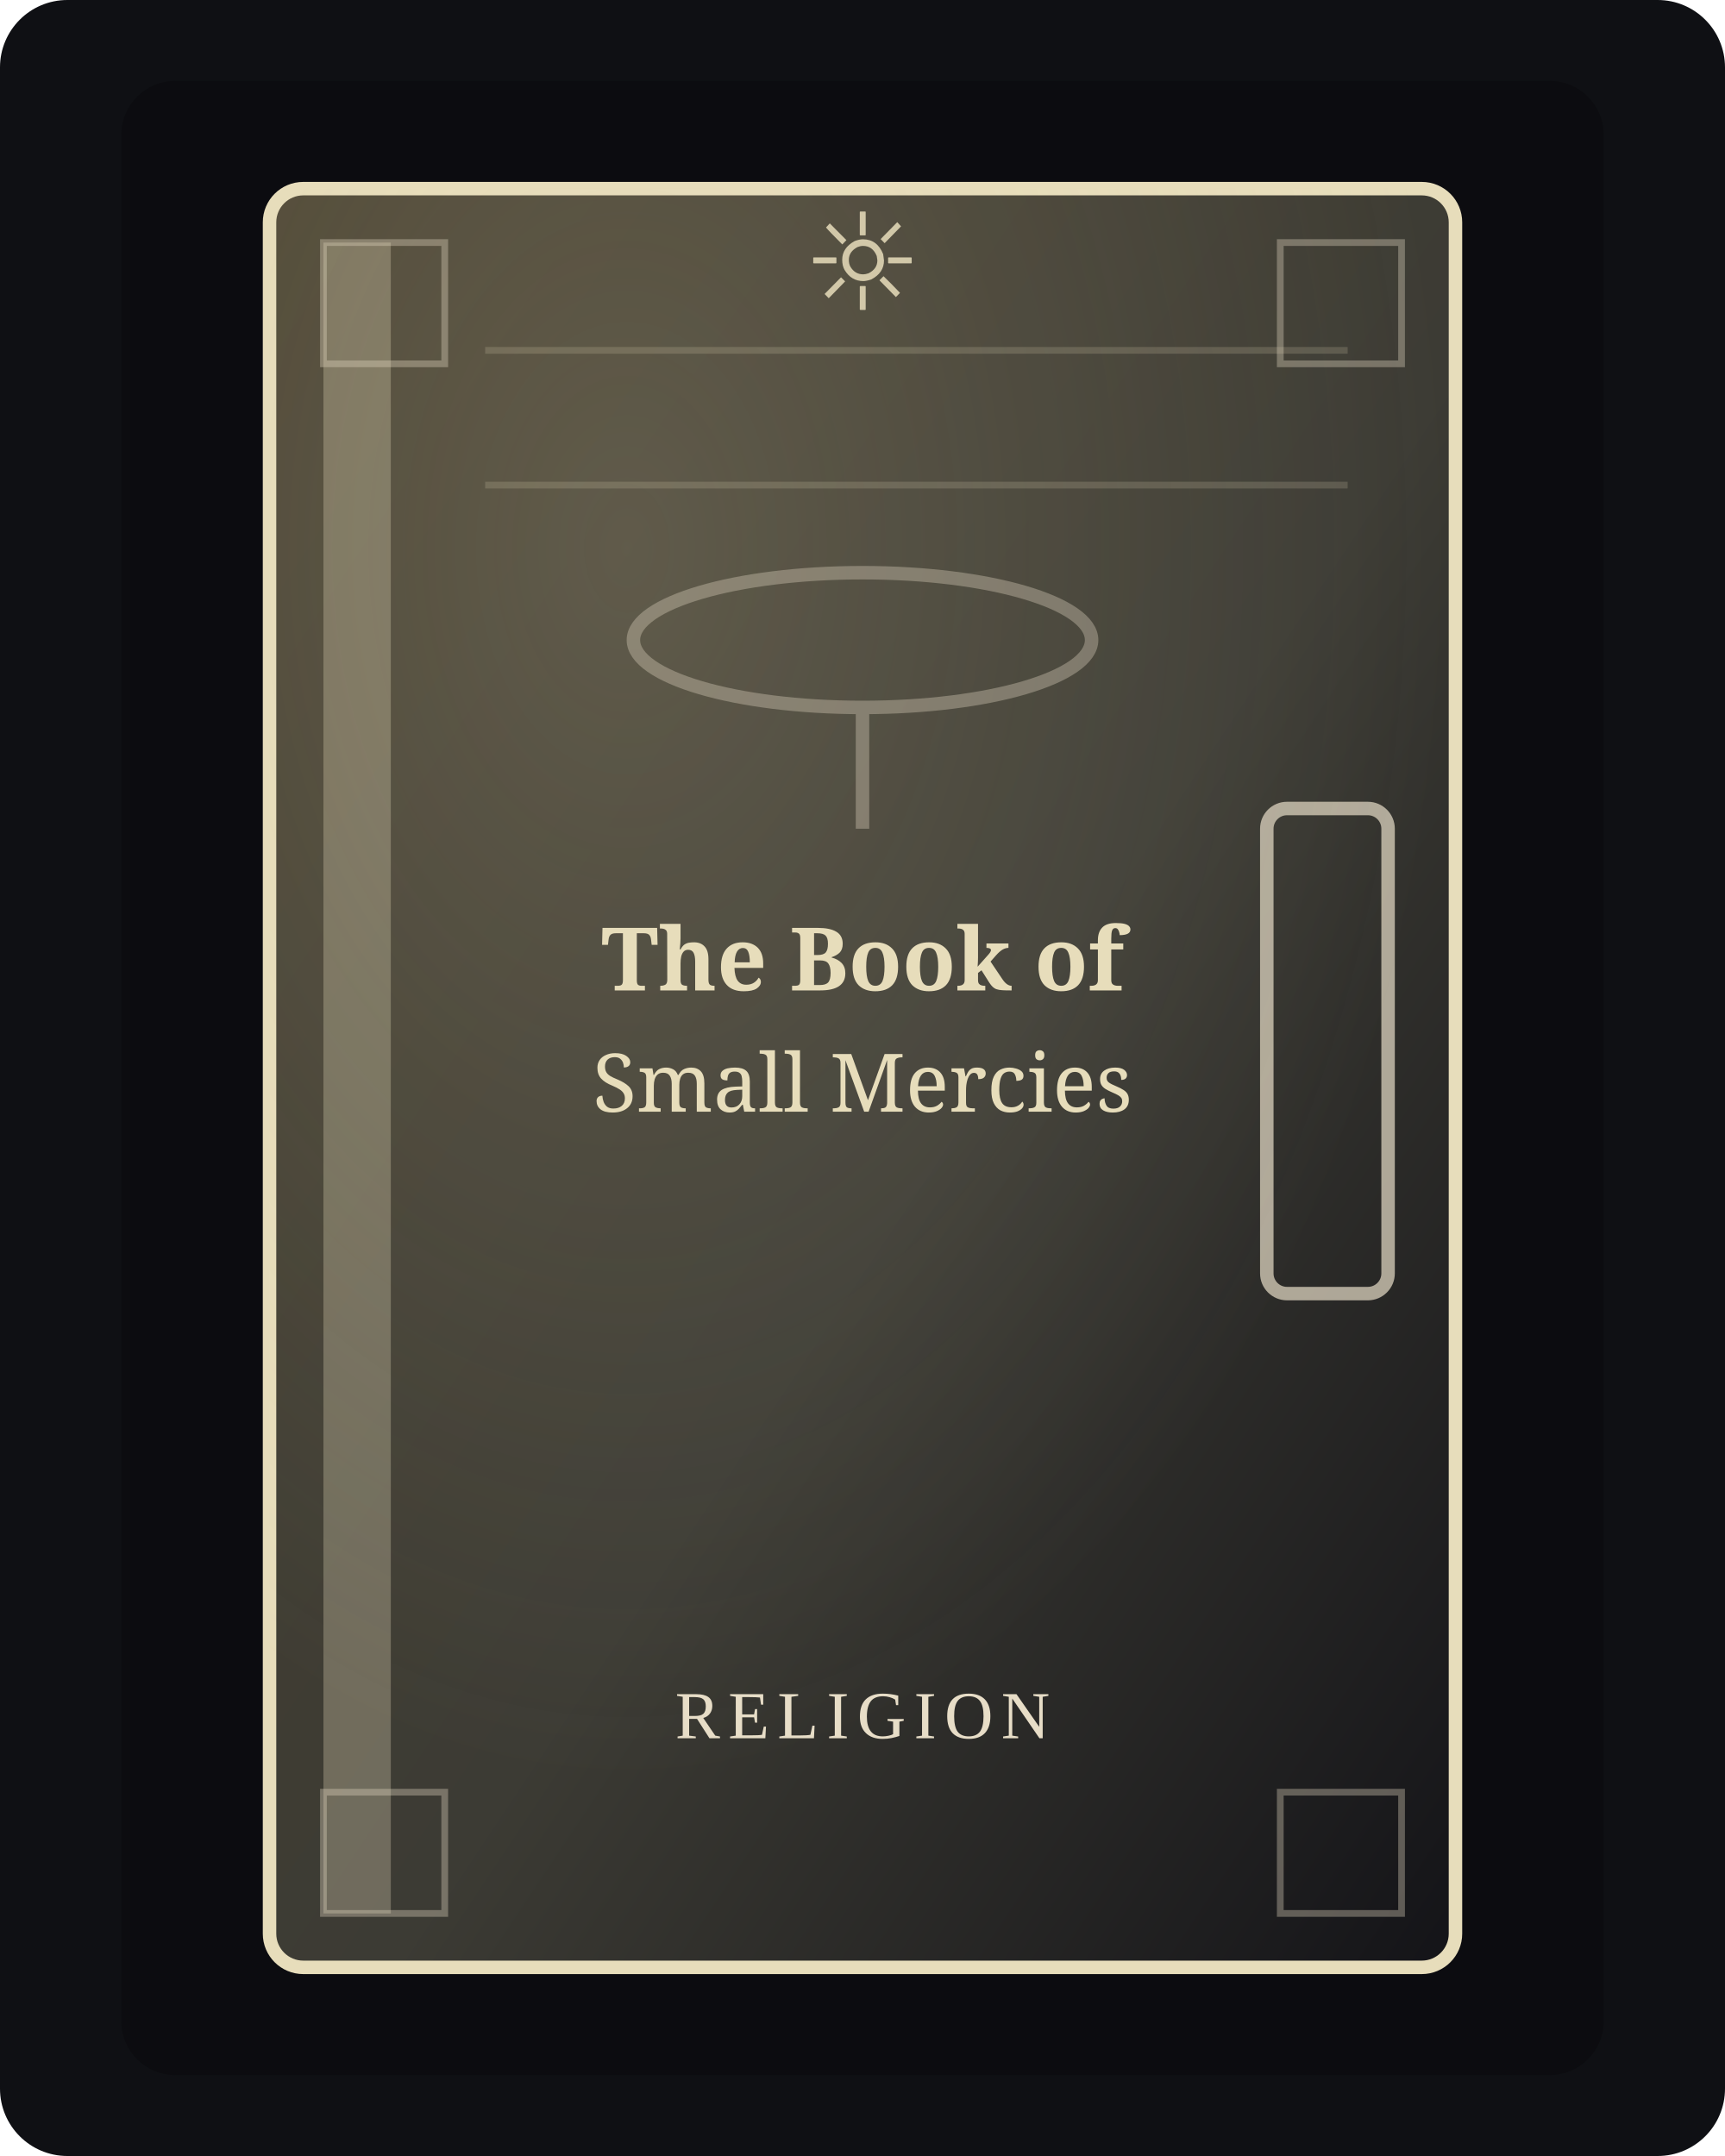
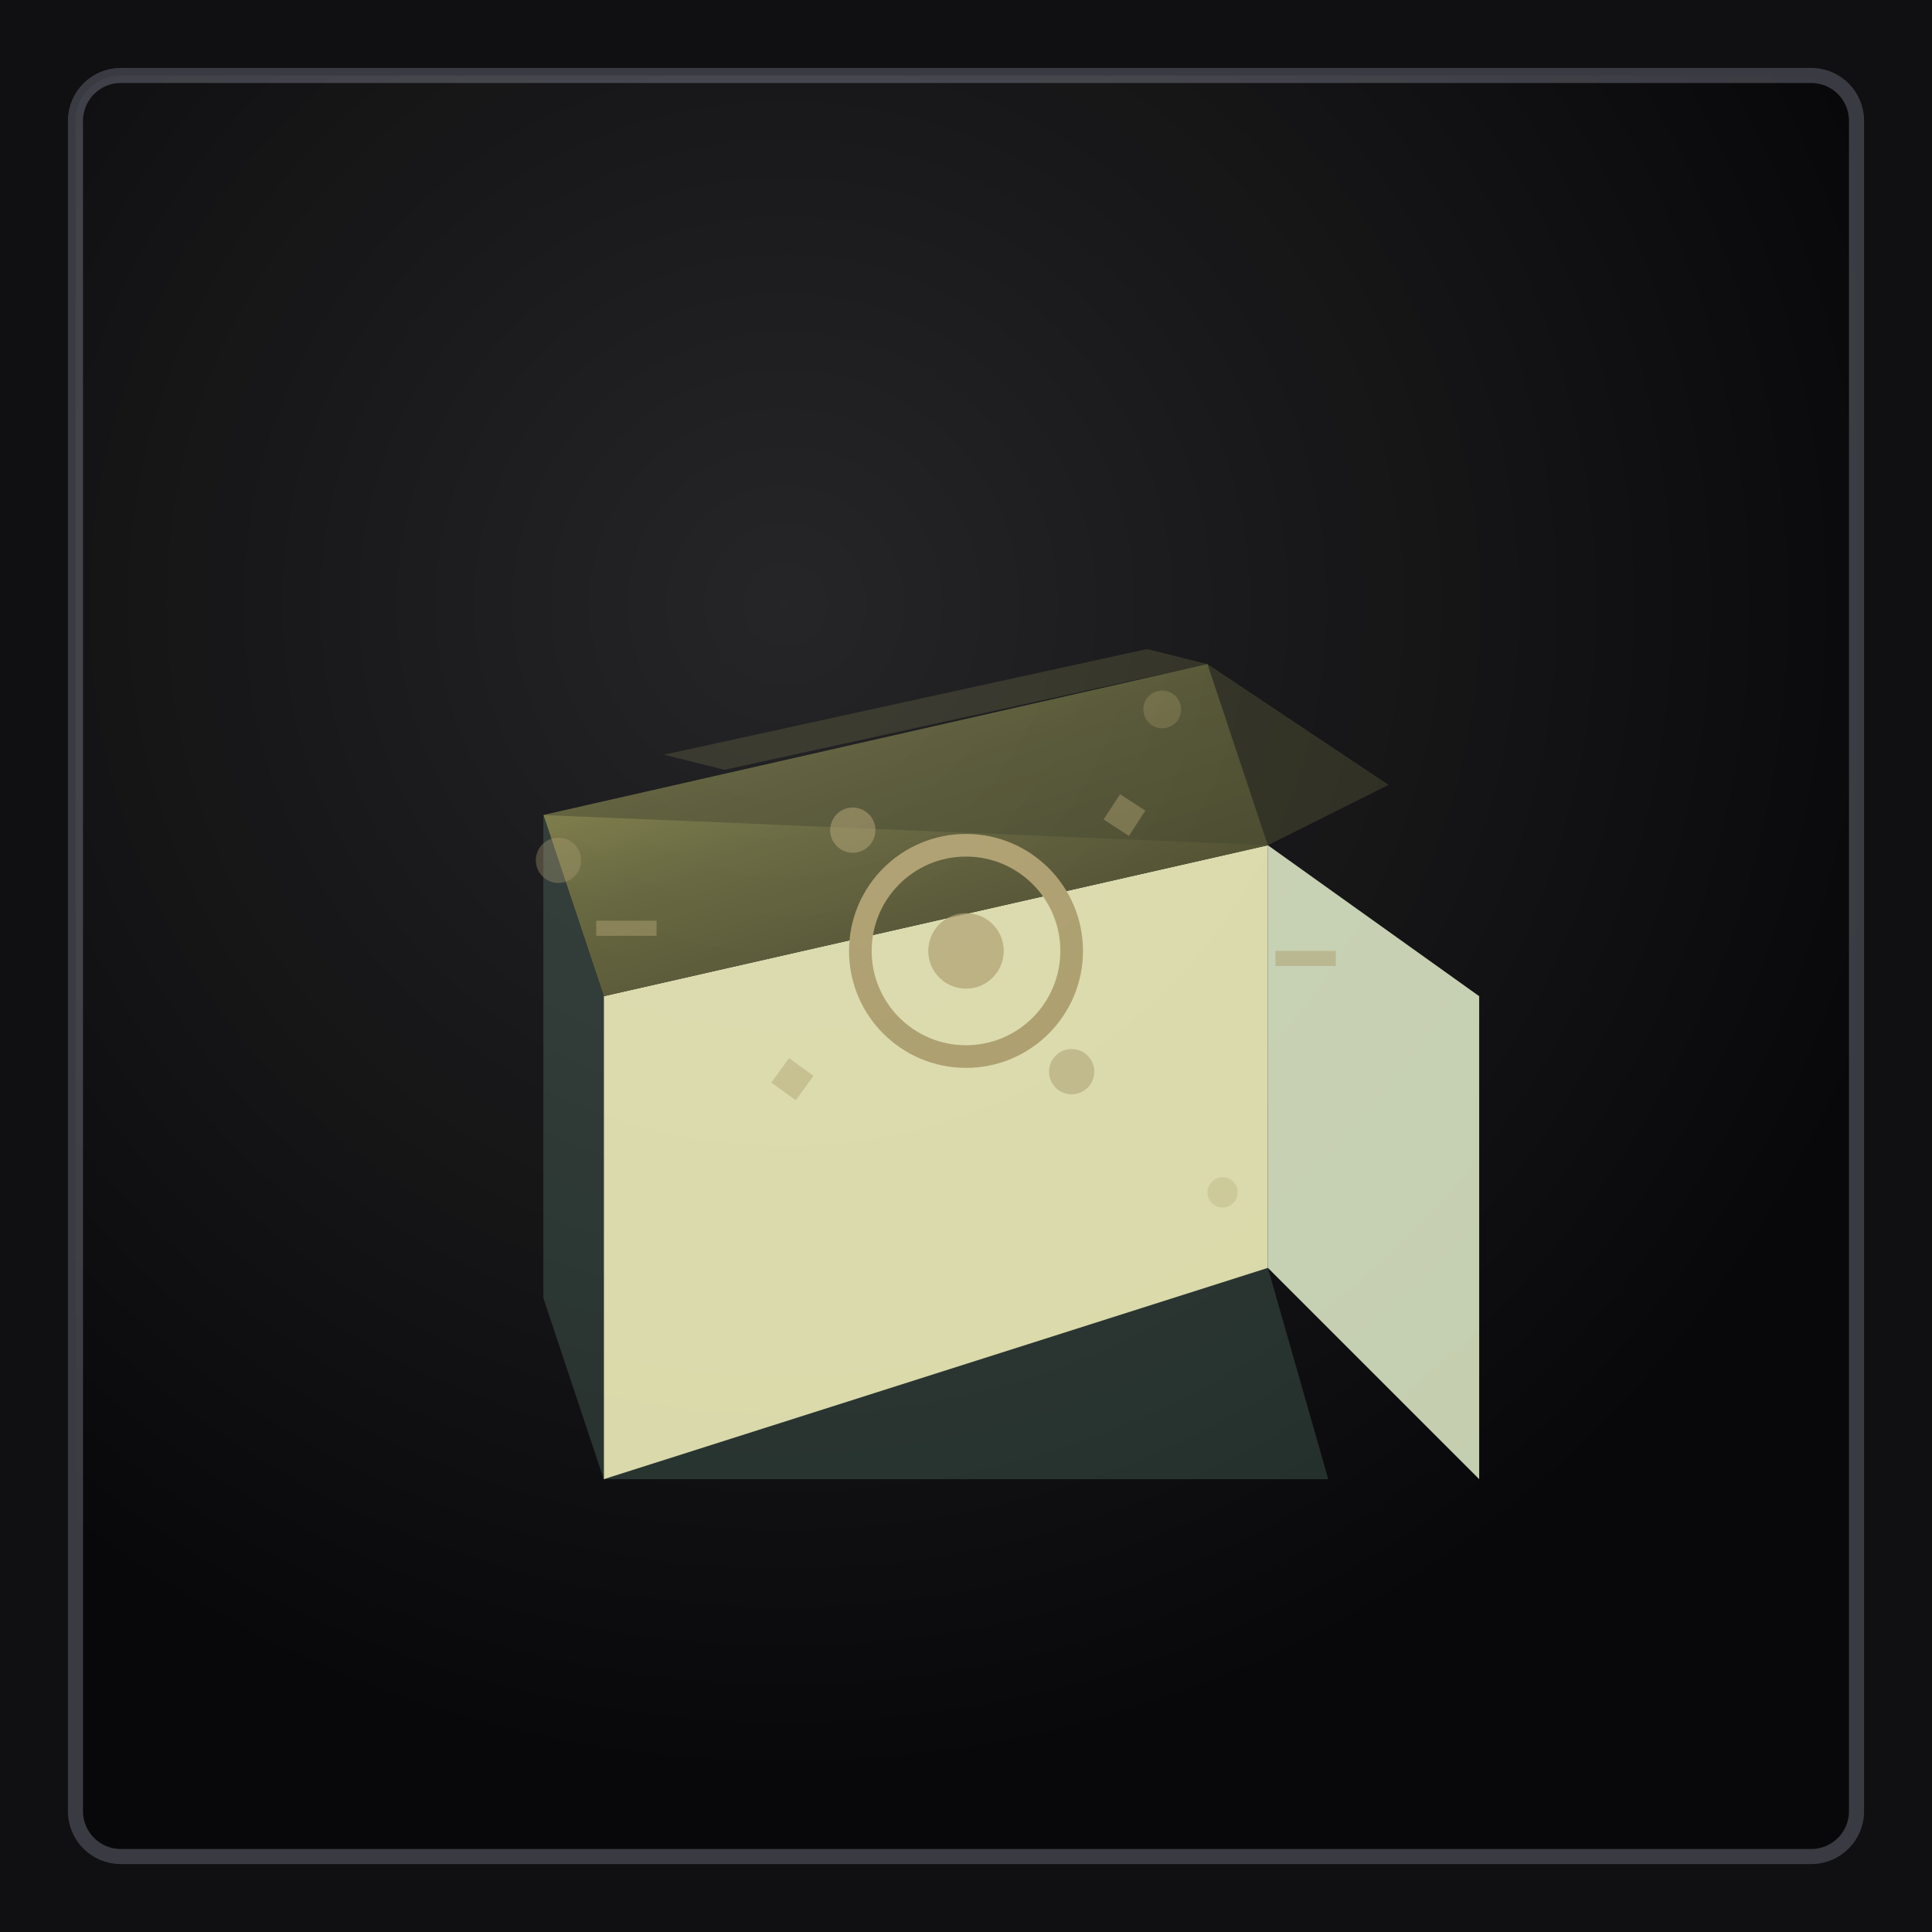
- <svg xmlns="http://www.w3.org/2000/svg" width="256" height="320" viewBox="0 0 256 320" role="img" aria-label="The Book of Small Mercies">
+ <svg xmlns="http://www.w3.org/2000/svg" width="256" height="256" viewBox="0 0 256 256" role="img" aria-label="The Book of Small Mercies">
  <defs>
-     <linearGradient id="g-the-book-of-small-mercies" x1="0" y1="0" x2="1" y2="1">
-       <stop offset="0%" stop-color="#484130" />
-       <stop offset="55%" stop-color="#3c3b34" />
-       <stop offset="100%" stop-color="#141418" />
+     <linearGradient id="cover-the-book-of-small-mercies" x1="0.15" y1="0" x2="0.85" y2="1">
+       <stop offset="0%" stop-color="#8a8a48" />
+       <stop offset="45%" stop-color="#5a5a30" />
+       <stop offset="100%" stop-color="#3a3a20" />
    </linearGradient>
-     <radialGradient id="shine-the-book-of-small-mercies" cx="30%" cy="20%" r="70%">
-       <stop offset="0%" stop-color="#e7ddbb" stop-opacity="0.18" />
-       <stop offset="100%" stop-color="#e7ddbb" stop-opacity="0" />
+     <radialGradient id="glow-the-book-of-small-mercies" cx="40%" cy="30%" r="65%">
+       <stop offset="0%" stop-color="#ffffff" stop-opacity="0.12" />
+       <stop offset="100%" stop-color="#ffffff" stop-opacity="0" />
    </radialGradient>
  </defs>
-   <rect width="256" height="320" rx="10" fill="#0f1014" />
-   <rect x="18" y="12" width="220" height="296" rx="8" fill="#090a0d" opacity="0.55" />
-   <rect x="40" y="28" width="176" height="264" rx="5" fill="url(#g-the-book-of-small-mercies)" stroke="#e7ddbb" stroke-width="2" />
-   <rect x="48" y="36" width="10" height="248" fill="#e7ddbb" opacity="0.3" />
-   <line x1="72" y1="52" x2="200" y2="52" stroke="#e7ddbb" opacity="0.18" />
-   <line x1="72" y1="72" x2="200" y2="72" stroke="#e7ddbb" opacity="0.18" />
-   <rect x="188" y="120" width="18" height="72" rx="3" fill="none" stroke="#e7ddc7" stroke-width="2" opacity="0.7" />
-   <rect x="40" y="28" width="176" height="264" rx="6" fill="url(#shine-the-book-of-small-mercies)" pointer-events="none" />
-   <g transform="translate(0,-1)">
-     <g opacity="0.34" fill="none" stroke="#e7ddc7" stroke-width="2">
-       <ellipse cx="128" cy="96" rx="34" ry="10" />
-       <path d="M128 106 L128 124" />
-     </g>
+   <rect width="256" height="256" fill="#101012" />
+   <rect x="10" y="10" width="236" height="236" rx="6" fill="#08080a" stroke="#3a3a42" stroke-width="2" />
+   <g>
+     <polygon points="88,168 168,168 176,196 80,196" fill="#212d29" />
+     <polygon points="168,112 196,132 196,196 168,168" fill="#c4ceaf" />
+     <polygon points="80,132 168,112 168,168 80,196" fill="#d8d8a8" />
+     <polygon points="72,108 160,88 168,112 80,132" fill="url(#cover-the-book-of-small-mercies)" />
+     <polygon points="160,88 184,104 168,112 72,108" fill="#3a3a20" opacity="0.55" />
+     <path d="M72 108 L80 132 L80 196 L72 172 Z" fill="#212d29" />
+     <path d="M88 100 L152 86 L160 88 L96 102 Z" fill="#8a8a48" opacity="0.22" />
+     <circle cx="128" cy="126" r="14" fill="none" stroke="#a89966" stroke-width="3" />
+     <circle cx="128" cy="126" r="5" fill="#a89966" opacity="0.7" />
+     <circle cx="113" cy="110" r="3" fill="#a89966" opacity="0.55" />
+     <rect x="147" y="106" width="4" height="4" fill="#a89966" opacity="0.45" transform="rotate(303 149 108)" />
+     <path d="M169 127 L177 127" stroke="#a89966" stroke-width="2" opacity="0.5" />
+     <circle cx="142" cy="142" r="3" fill="#a89966" opacity="0.55" />
+     <rect x="103" y="141" width="4" height="4" fill="#a89966" opacity="0.45" transform="rotate(126 105 143)" />
+     <path d="M79 123 L87 123" stroke="#a89966" stroke-width="2" opacity="0.5" />
+     <circle cx="74" cy="114" r="3" fill="#a89966" opacity="0.35" />
+     <circle cx="154" cy="94" r="2.5" fill="#a89966" opacity="0.3" />
+     <circle cx="162" cy="158" r="2" fill="#a89966" opacity="0.28" />
  </g>
-   <rect x="48" y="36" width="18" height="18" fill="none" stroke="#e7ddc7" opacity="0.35" />
-   <rect x="190" y="36" width="18" height="18" fill="none" stroke="#e7ddc7" opacity="0.35" />
-   <rect x="48" y="266" width="18" height="18" fill="none" stroke="#e7ddc7" opacity="0.35" />
-   <rect x="190" y="266" width="18" height="18" fill="none" stroke="#e7ddc7" opacity="0.35" />
-   <text x="128" y="147" text-anchor="middle" fill="#e7ddbb" font-family="Georgia, serif" font-size="13" font-weight="700">The Book of</text>
-   <text x="128" y="165" text-anchor="middle" fill="#e7ddbb" font-family="Georgia, serif" font-size="12">Small Mercies</text>
-   <text x="128" y="183" text-anchor="middle" fill="#e7ddbb" font-family="Georgia, serif" font-size="11" />
-   <text x="128" y="258" text-anchor="middle" fill="#e7ddc7" font-size="10" letter-spacing="1.2">RELIGION</text>
-   <text x="128" y="46" text-anchor="middle" fill="#e7ddbb" font-family="Georgia, serif" font-size="20" opacity="0.85">☼</text>
+   <rect x="10" y="10" width="236" height="236" rx="6" fill="url(#glow-the-book-of-small-mercies)" pointer-events="none" />
</svg>
